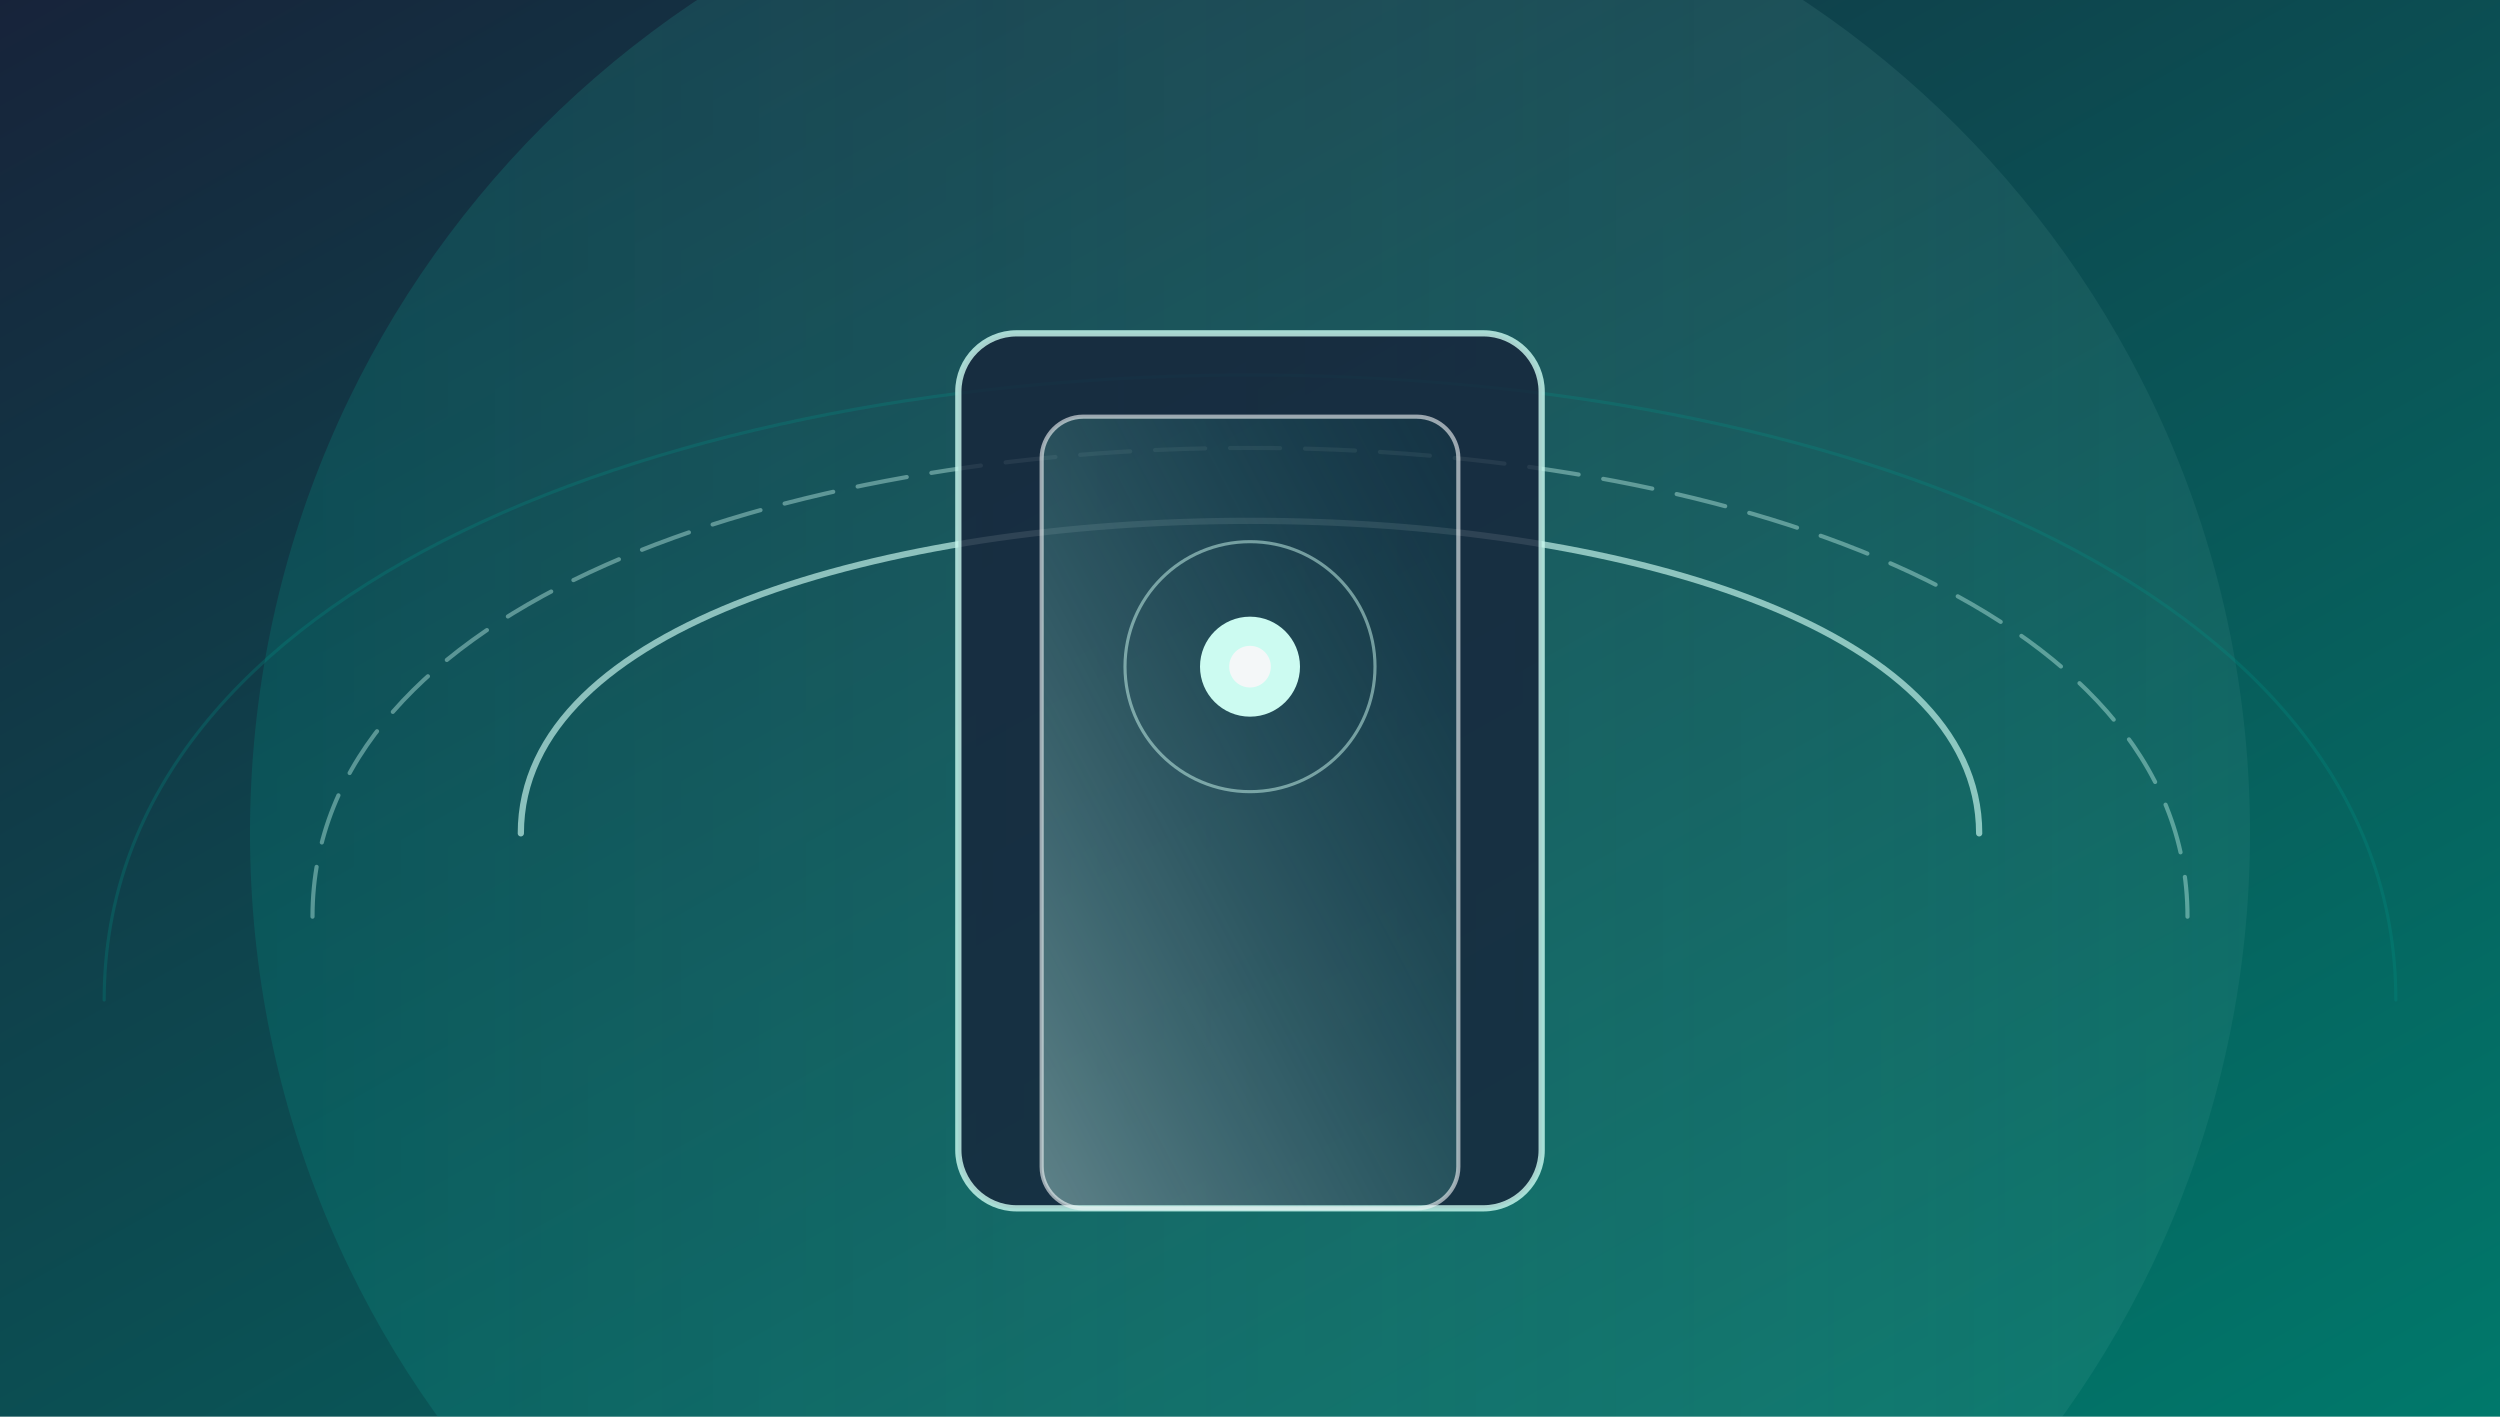
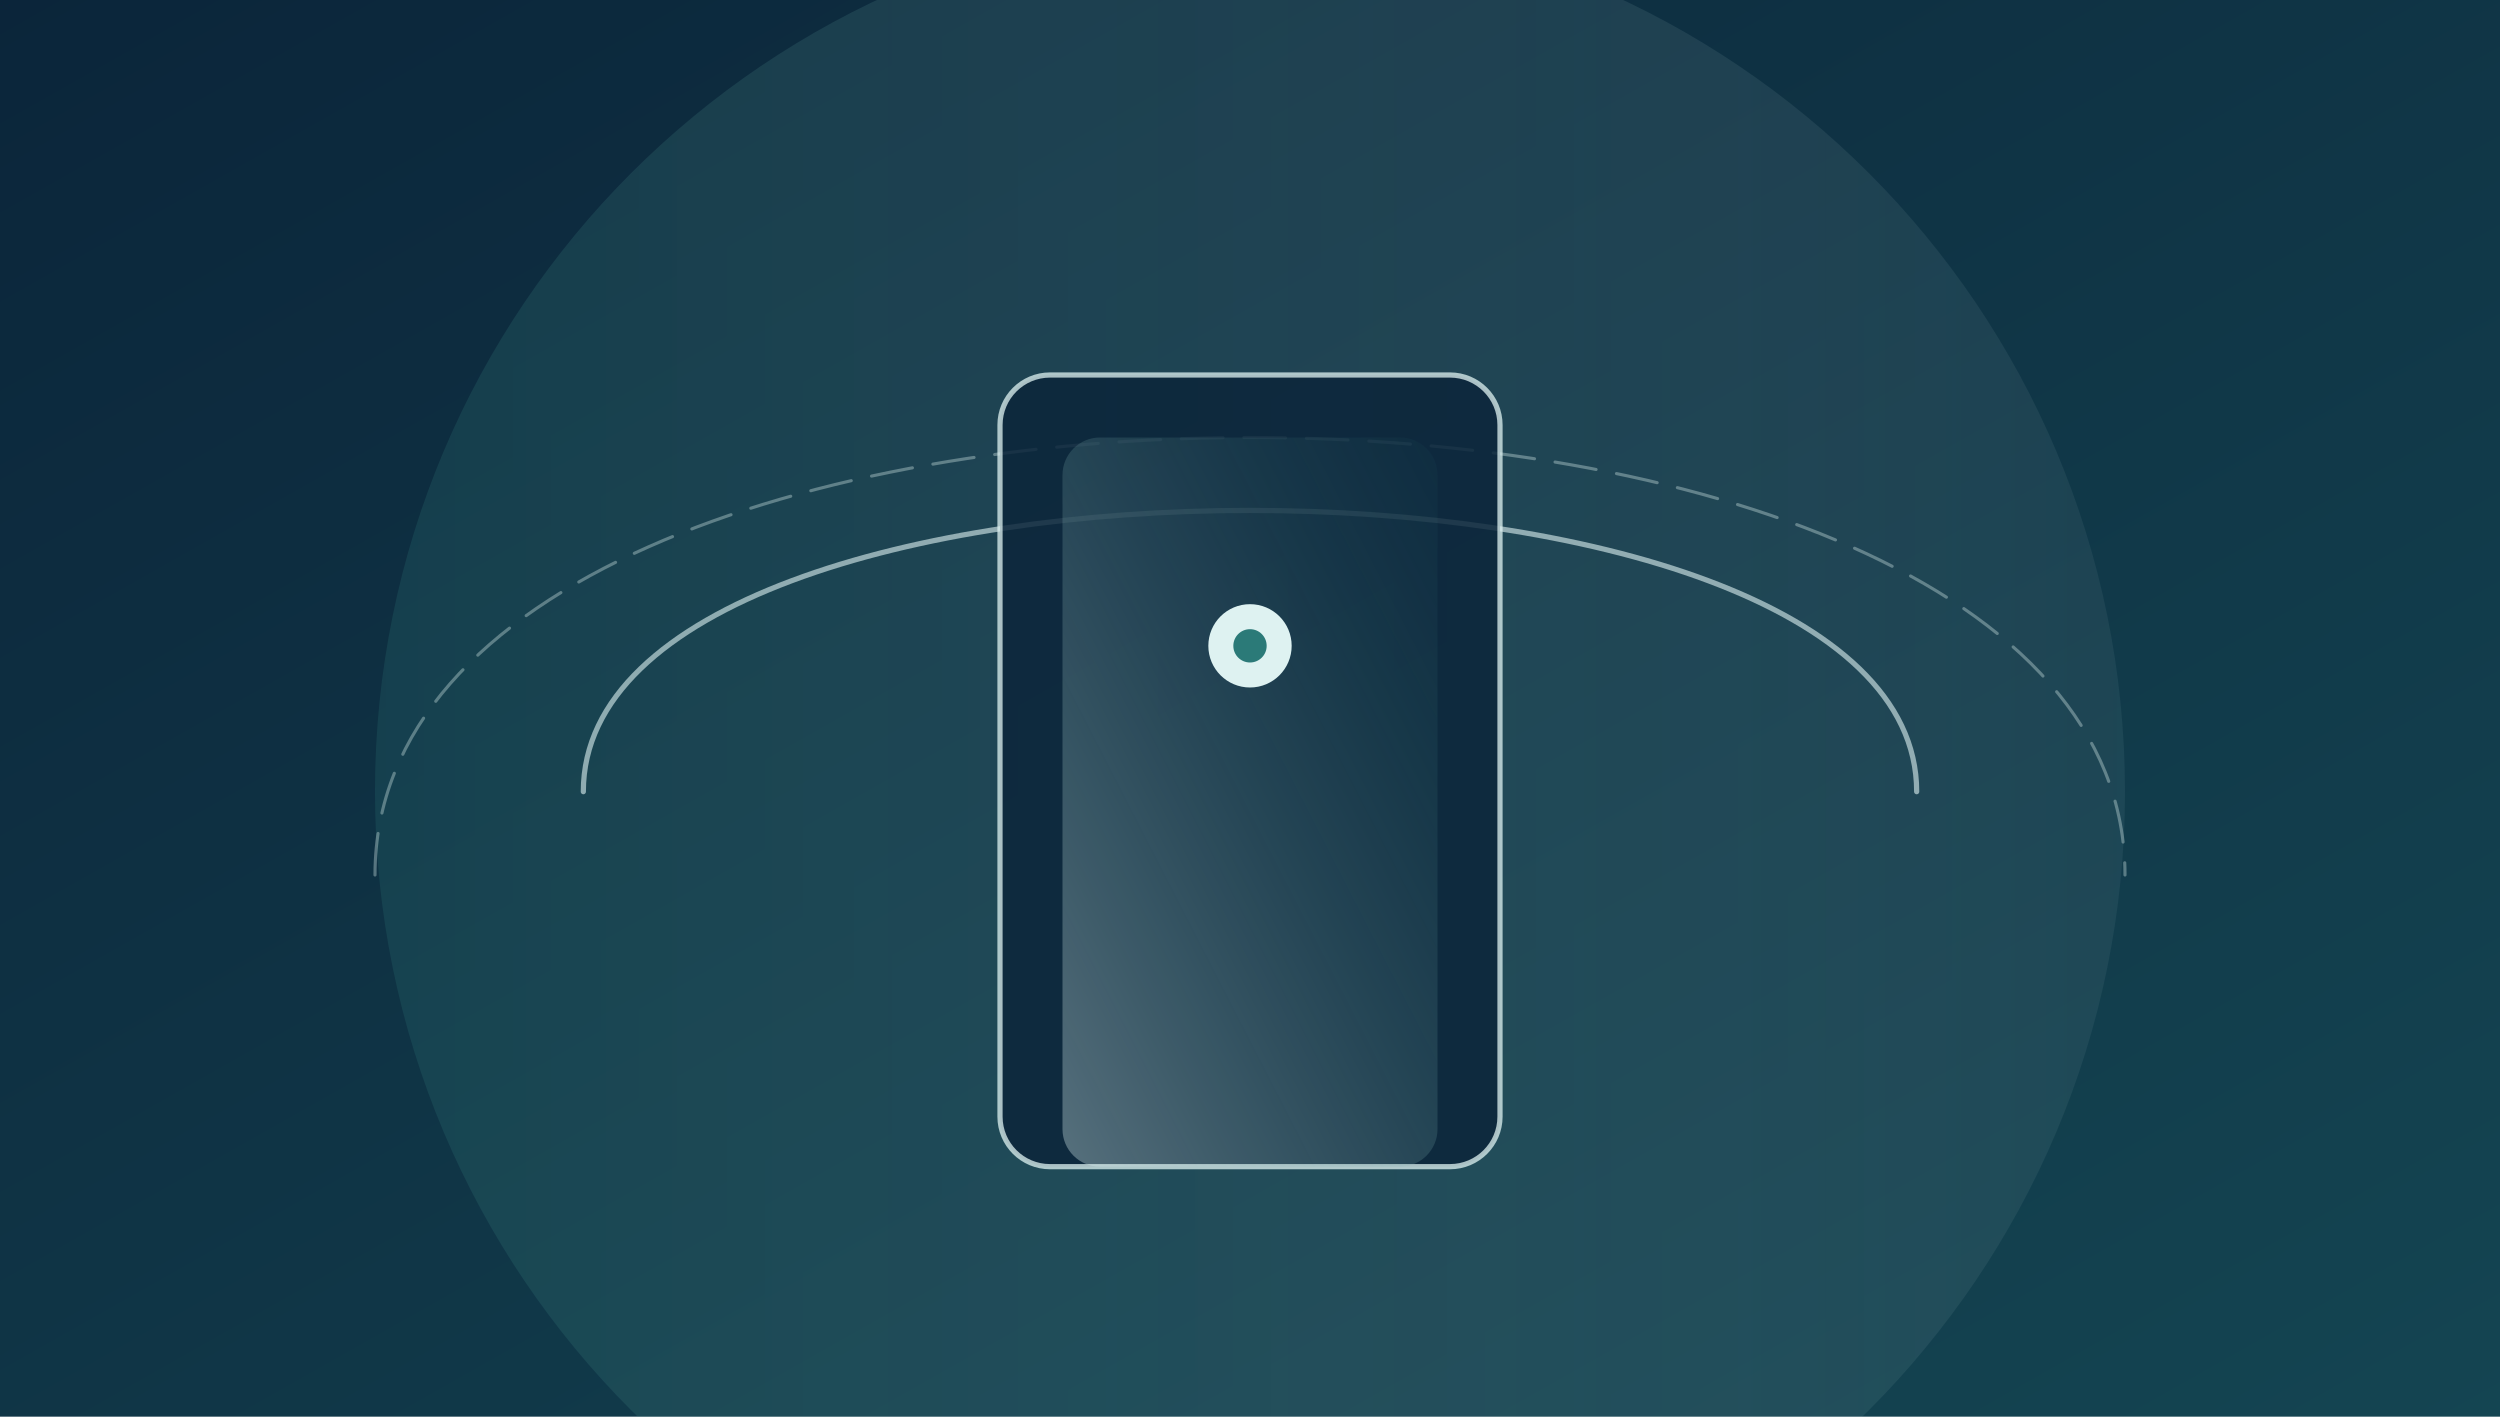
<svg xmlns="http://www.w3.org/2000/svg" viewBox="0 0 1200 680" preserveAspectRatio="xMidYMid slice" width="100%" height="100%">
  <defs>
-     <linearGradient id="g_bg" x1="0%" y1="0%" x2="100%" y2="100%">
-       <stop offset="0%" stop-color="#17233A" />
-       <stop offset="100%" stop-color="#00796B" />
+     <linearGradient id="gbg" x1="0%" y1="0%" x2="100%" y2="100%">
+       <stop offset="0%" stop-color="#0b253a" />
+       <stop offset="100%" stop-color="#144552" />
    </linearGradient>
-     <linearGradient id="g_main" x1="0%" y1="0%" x2="100%" y2="0%">
-       <stop offset="0%" stop-color="#009688" stop-opacity="0.65" />
-       <stop offset="100%" stop-color="#CCFBF1" stop-opacity="0.15" />
+     <linearGradient id="gm" x1="0%" y1="0%" x2="100%" y2="0%">
+       <stop offset="0%" stop-color="#2b7a78" stop-opacity="0.75" />
+       <stop offset="100%" stop-color="#def2f1" stop-opacity="0.2" />
    </linearGradient>
-     <linearGradient id="g_soft" x1="0%" y1="100%" x2="100%" y2="0%">
-       <stop offset="0%" stop-color="#CCFBF1" stop-opacity="0.4" />
-       <stop offset="100%" stop-color="#009688" stop-opacity="0.05" />
+     <linearGradient id="gs" x1="0%" y1="100%" x2="100%" y2="0%">
+       <stop offset="0%" stop-color="#def2f1" stop-opacity="0.35" />
+       <stop offset="100%" stop-color="#2b7a78" stop-opacity="0.05" />
    </linearGradient>
  </defs>
-   <rect width="1200" height="680" fill="url(#g_bg)" />
-   <circle cx="600" cy="400" r="480" fill="url(#g_main)" opacity="0.35" />
-   <path d="M 250 400 C 250 200, 950 200, 950 400" fill="none" stroke="#CCFBF1" stroke-width="3" stroke-opacity="0.65" stroke-linecap="round" />
-   <path d="M 150 440 C 150 140, 1050 140, 1050 440" fill="none" stroke="#CCFBF1" stroke-width="2" stroke-opacity="0.4" stroke-dasharray="24 12" stroke-linecap="round" />
-   <path d="M 50 480 C 50 80, 1150 80, 1150 480" fill="none" stroke="#009688" stroke-width="1.5" stroke-opacity="0.25" stroke-linecap="round" />
-   <rect x="460" y="160" width="280" height="420" rx="28" fill="#17233A" fill-opacity="0.8" stroke="#CCFBF1" stroke-width="3" stroke-opacity="0.8" />
-   <rect x="500" y="200" width="200" height="380" rx="20" fill="url(#g_soft)" stroke="#F4F7F8" stroke-width="2" stroke-opacity="0.6" />
-   <circle cx="600" cy="320" r="24" fill="#CCFBF1" />
-   <circle cx="600" cy="320" r="10" fill="#F4F7F8" />
-   <circle cx="600" cy="320" r="60" fill="none" stroke="#CCFBF1" stroke-width="1.5" stroke-opacity="0.5" />
+   <rect width="1200" height="680" fill="url(#gbg)" />
+   <circle cx="600" cy="380" r="420" fill="url(#gm)" opacity="0.3" />
+   <path d="M 280 380 C 280 200, 920 200, 920 380" fill="none" stroke="#def2f1" stroke-width="2.5" stroke-opacity="0.6" stroke-linecap="round" />
+   <path d="M 180 420 C 180 140, 1020 140, 1020 420" fill="none" stroke="#def2f1" stroke-width="1.5" stroke-opacity="0.35" stroke-dasharray="20 10" stroke-linecap="round" />
+   <rect x="480" y="180" width="240" height="380" rx="24" fill="#0b253a" fill-opacity="0.85" stroke="#def2f1" stroke-width="2.5" stroke-opacity="0.75" />
+   <rect x="510" y="210" width="180" height="350" rx="18" fill="url(#gs)" />
+   <circle cx="600" cy="310" r="20" fill="#def2f1" />
+   <circle cx="600" cy="310" r="8" fill="#2b7a78" />
</svg>
